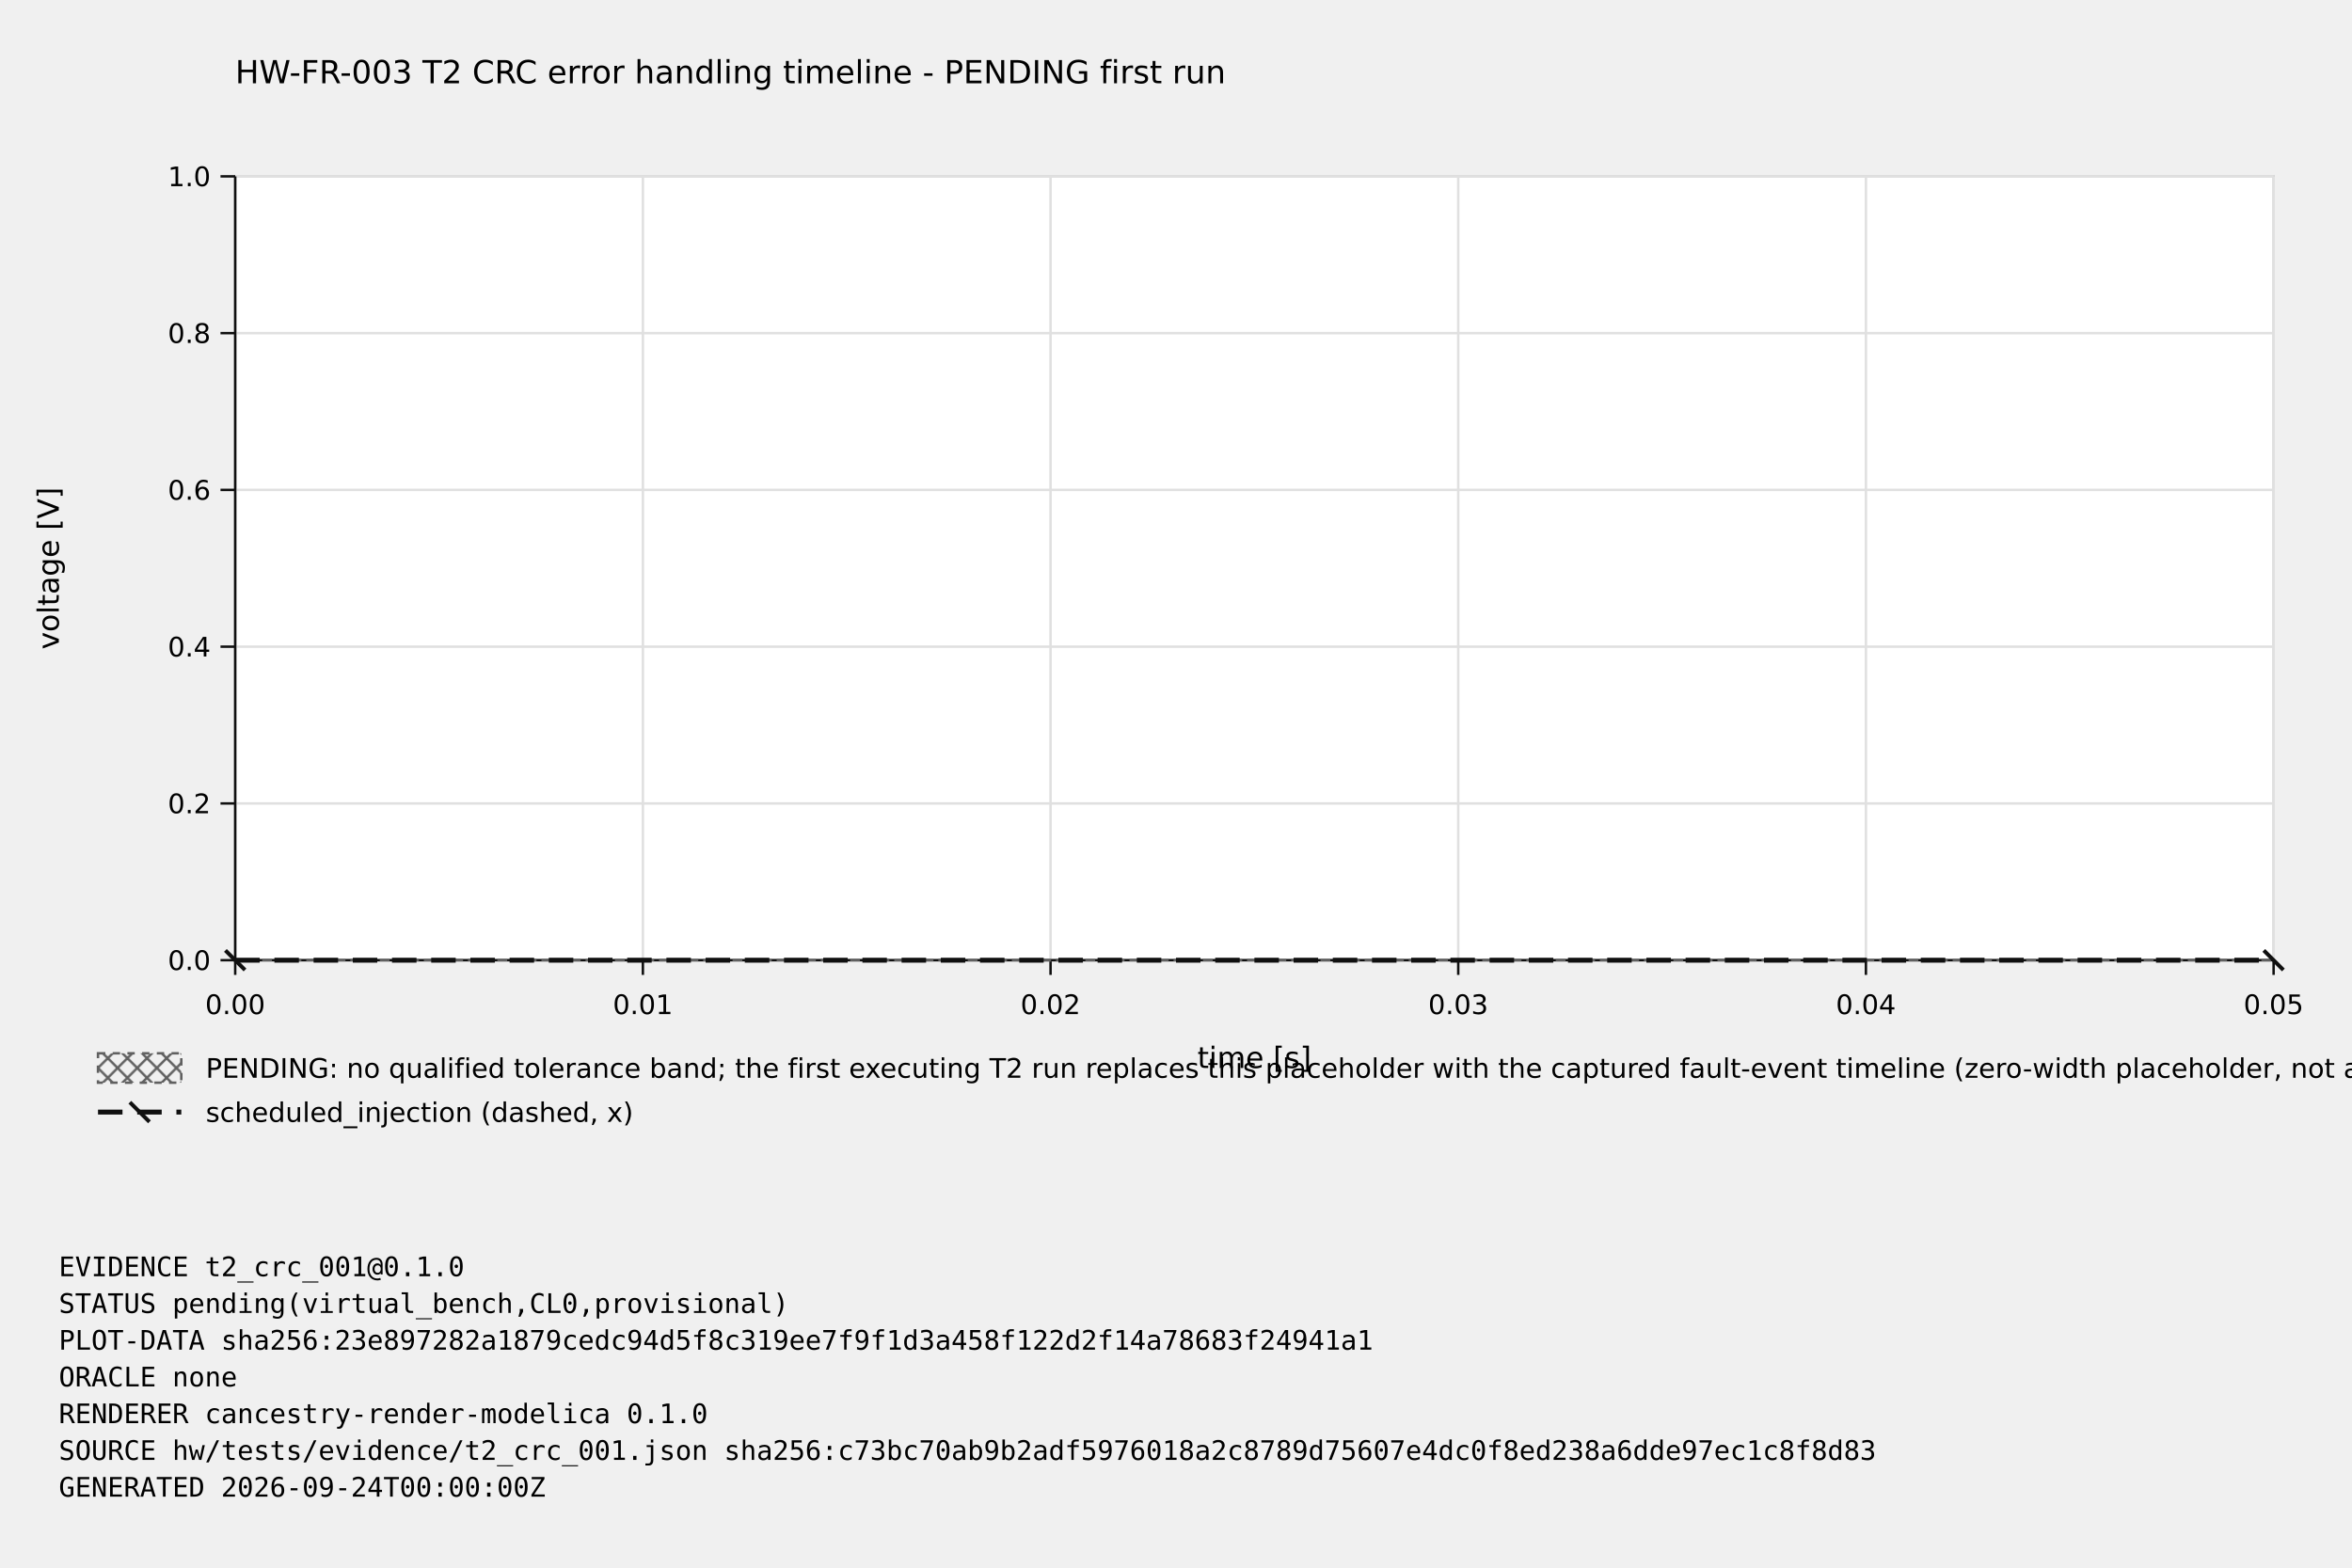
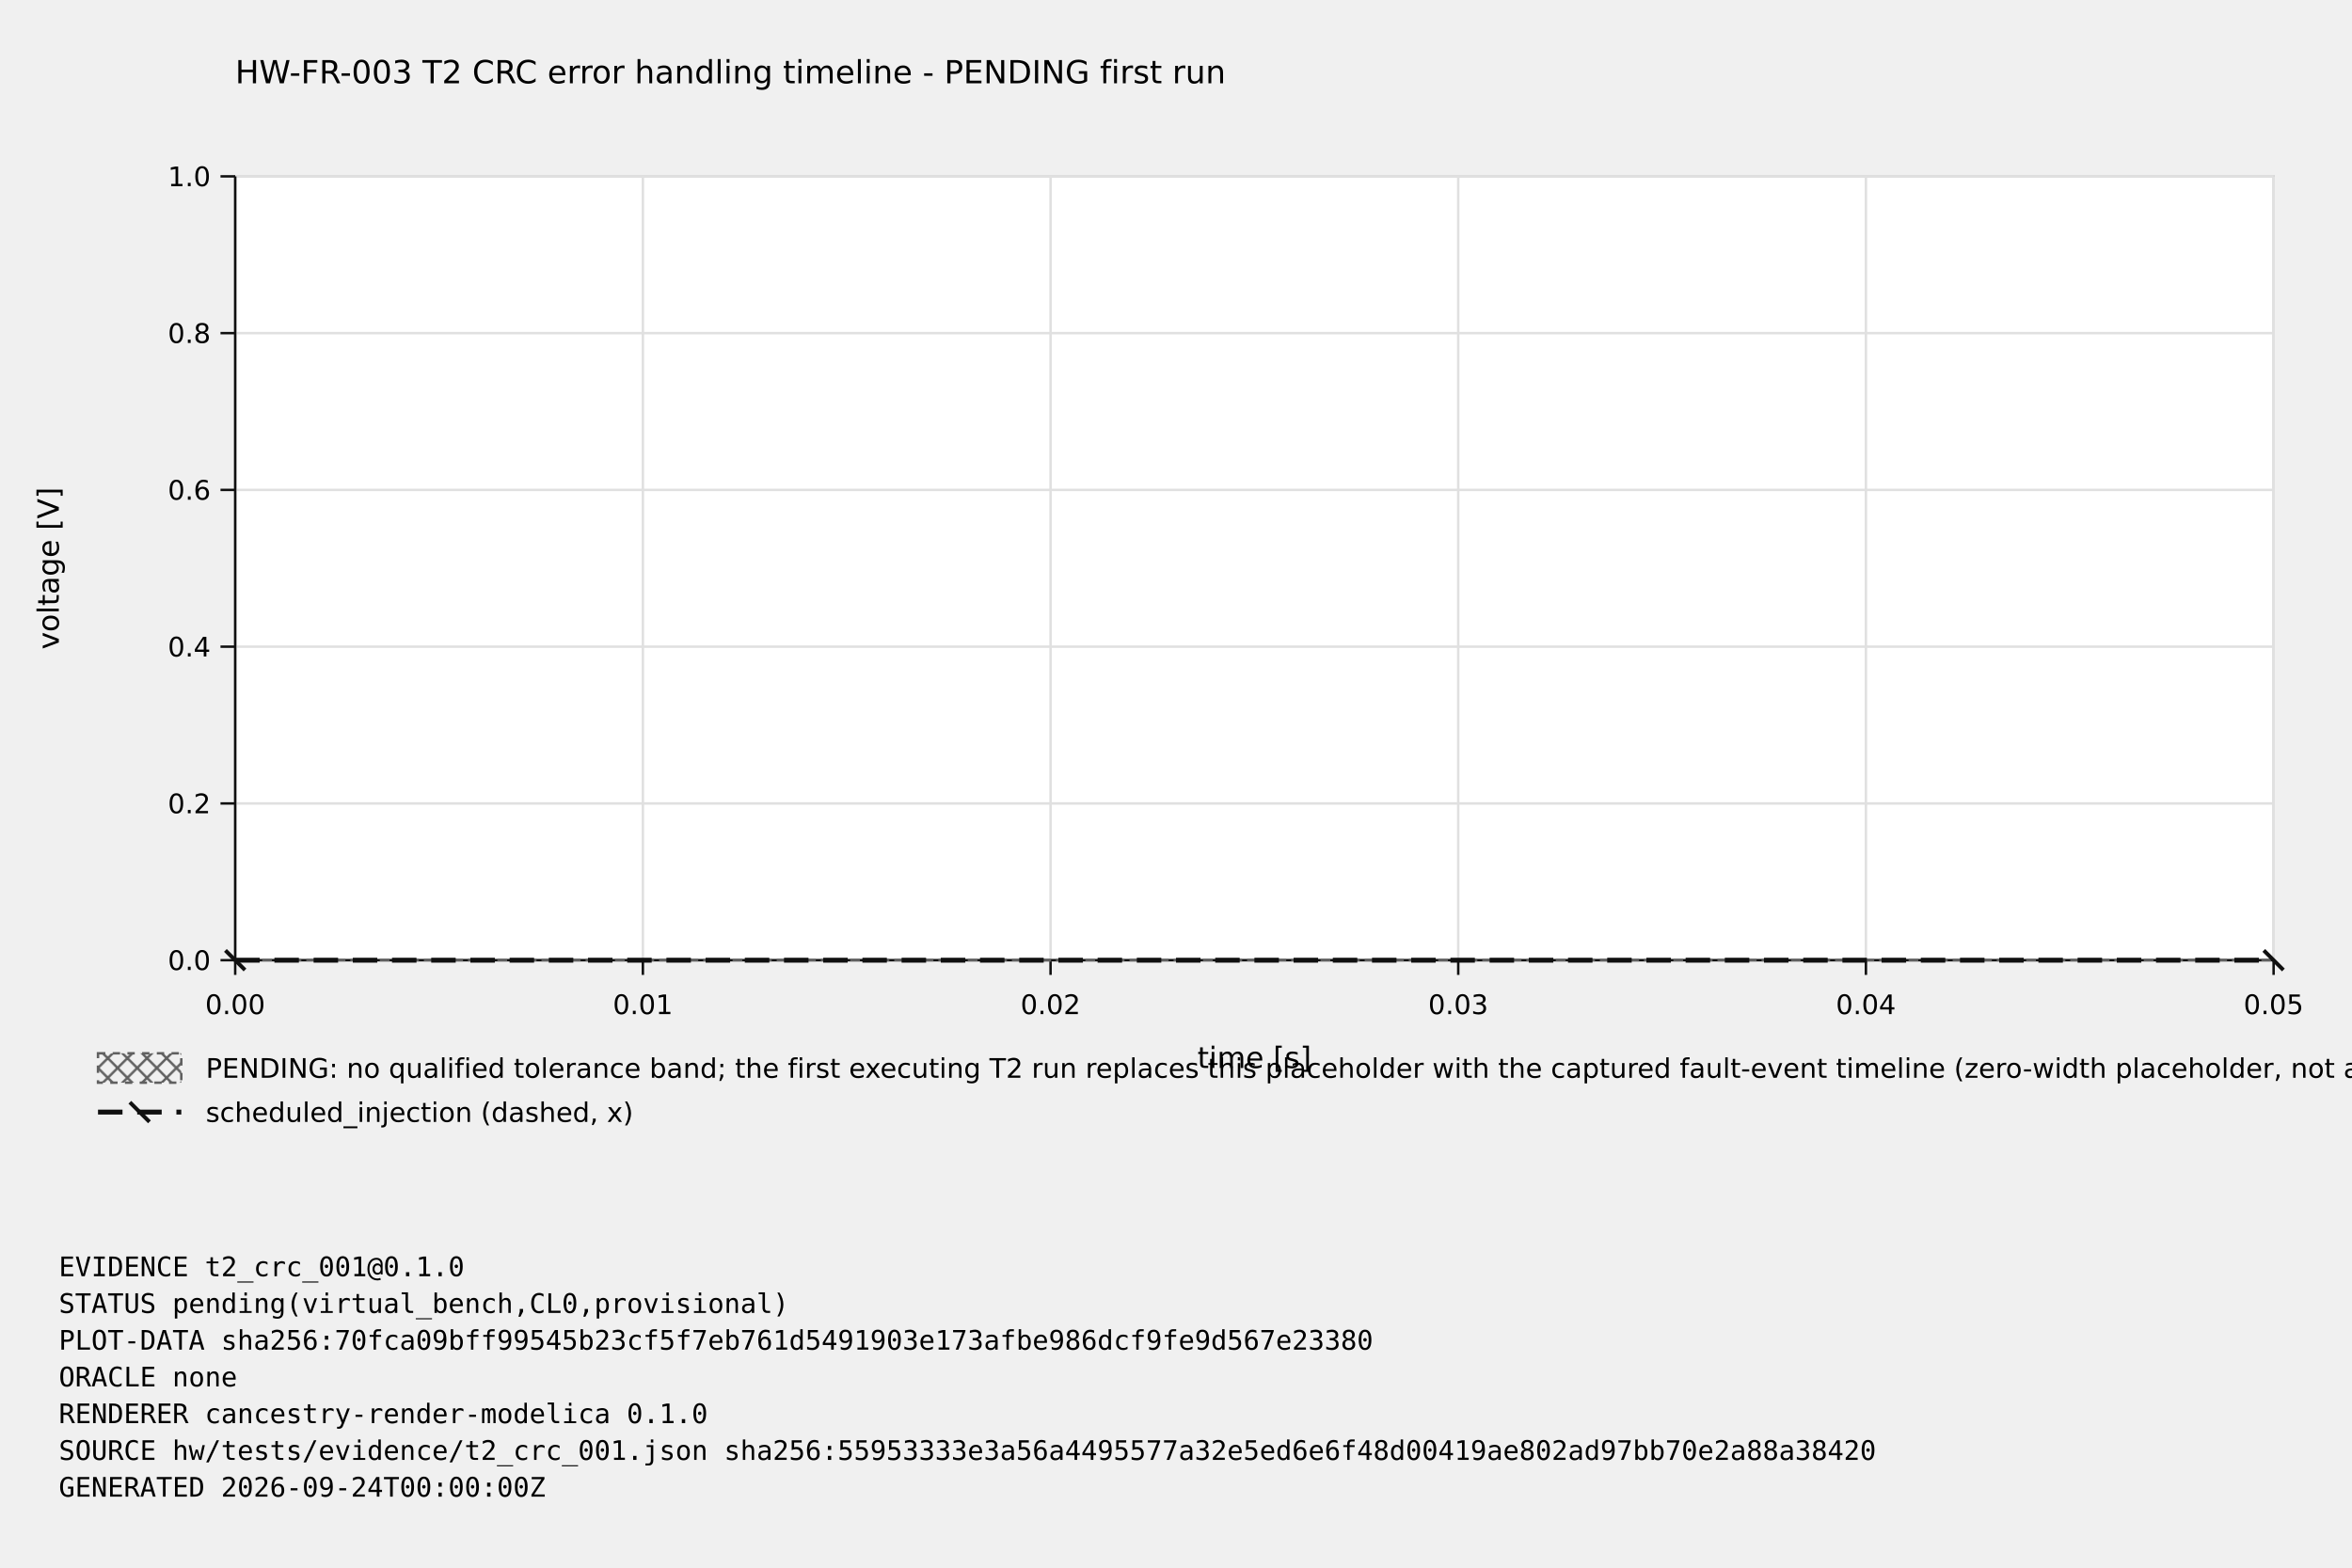
<svg xmlns="http://www.w3.org/2000/svg" width="960" height="640" viewBox="0 0 960 640" role="img" aria-labelledby="t2_crc_001-title t2_crc_001-desc">
  <defs>
    <pattern id="hatch-0" width="8" height="8" patternUnits="userSpaceOnUse">
      <line x1="0" y1="0" x2="8" y2="8" stroke="#606060" stroke-width="1" />
      <line x1="8" y1="0" x2="0" y2="8" stroke="#606060" stroke-width="1" />
    </pattern>
  </defs>
  <rect x="96" y="72" width="832" height="320" fill="#ffffff" stroke="#d0d0d0" />
  <line x1="96.000" y1="72" x2="96.000" y2="392" stroke="#e0e0e0" />
  <line x1="96.000" y1="392" x2="96.000" y2="398" stroke="#101010" />
  <text x="96.000" y="414" text-anchor="middle" font-family="DejaVu Sans, sans-serif" font-size="11">0.00</text>
  <line x1="262.400" y1="72" x2="262.400" y2="392" stroke="#e0e0e0" />
  <line x1="262.400" y1="392" x2="262.400" y2="398" stroke="#101010" />
  <text x="262.400" y="414" text-anchor="middle" font-family="DejaVu Sans, sans-serif" font-size="11">0.01</text>
  <line x1="428.800" y1="72" x2="428.800" y2="392" stroke="#e0e0e0" />
  <line x1="428.800" y1="392" x2="428.800" y2="398" stroke="#101010" />
  <text x="428.800" y="414" text-anchor="middle" font-family="DejaVu Sans, sans-serif" font-size="11">0.02</text>
  <line x1="595.200" y1="72" x2="595.200" y2="392" stroke="#e0e0e0" />
  <line x1="595.200" y1="392" x2="595.200" y2="398" stroke="#101010" />
  <text x="595.200" y="414" text-anchor="middle" font-family="DejaVu Sans, sans-serif" font-size="11">0.03</text>
  <line x1="761.600" y1="72" x2="761.600" y2="392" stroke="#e0e0e0" />
  <line x1="761.600" y1="392" x2="761.600" y2="398" stroke="#101010" />
  <text x="761.600" y="414" text-anchor="middle" font-family="DejaVu Sans, sans-serif" font-size="11">0.04</text>
  <line x1="928.000" y1="72" x2="928.000" y2="392" stroke="#e0e0e0" />
  <line x1="928.000" y1="392" x2="928.000" y2="398" stroke="#101010" />
  <text x="928.000" y="414" text-anchor="middle" font-family="DejaVu Sans, sans-serif" font-size="11">0.05</text>
  <line x1="96" y1="392.000" x2="928" y2="392.000" stroke="#e0e0e0" />
  <line x1="90" y1="392.000" x2="96" y2="392.000" stroke="#101010" />
  <text x="86" y="396.000" text-anchor="end" font-family="DejaVu Sans, sans-serif" font-size="11">0.0</text>
  <line x1="96" y1="328.000" x2="928" y2="328.000" stroke="#e0e0e0" />
  <line x1="90" y1="328.000" x2="96" y2="328.000" stroke="#101010" />
  <text x="86" y="332.000" text-anchor="end" font-family="DejaVu Sans, sans-serif" font-size="11">0.2</text>
  <line x1="96" y1="264.000" x2="928" y2="264.000" stroke="#e0e0e0" />
  <line x1="90" y1="264.000" x2="96" y2="264.000" stroke="#101010" />
  <text x="86" y="268.000" text-anchor="end" font-family="DejaVu Sans, sans-serif" font-size="11">0.4</text>
  <line x1="96" y1="200.000" x2="928" y2="200.000" stroke="#e0e0e0" />
  <line x1="90" y1="200.000" x2="96" y2="200.000" stroke="#101010" />
  <text x="86" y="204.000" text-anchor="end" font-family="DejaVu Sans, sans-serif" font-size="11">0.6</text>
  <line x1="96" y1="136.000" x2="928" y2="136.000" stroke="#e0e0e0" />
  <line x1="90" y1="136.000" x2="96" y2="136.000" stroke="#101010" />
  <text x="86" y="140.000" text-anchor="end" font-family="DejaVu Sans, sans-serif" font-size="11">0.8</text>
  <line x1="96" y1="72.000" x2="928" y2="72.000" stroke="#e0e0e0" />
  <line x1="90" y1="72.000" x2="96" y2="72.000" stroke="#101010" />
  <text x="86" y="76.000" text-anchor="end" font-family="DejaVu Sans, sans-serif" font-size="11">1.0</text>
  <line x1="96" y1="392" x2="928" y2="392" stroke="#101010" />
  <line x1="96" y1="72" x2="96" y2="392" stroke="#101010" />
  <text x="512" y="436" text-anchor="middle" font-family="DejaVu Sans, sans-serif" font-size="12">time [s]</text>
  <text x="24" y="232" text-anchor="middle" font-family="DejaVu Sans, sans-serif" font-size="12" transform="rotate(-90 24 232)">voltage [V]</text>
  <polygon points="96.000,392.000 928.000,392.000 928.000,392.000 96.000,392.000" fill="url(#hatch-0)" stroke="#606060" stroke-width="1" stroke-dasharray="3 3" />
  <polyline points="96.000,392.000 137.600,392.000 179.200,392.000 262.400,392.000 928.000,392.000" fill="none" stroke="#101010" stroke-width="2" stroke-dasharray="10 6" />
  <path d="M92.000,388.000 L100.000,396.000" stroke="#101010" stroke-width="1.6" />
  <path d="M924.000,388.000 L932.000,396.000" stroke="#101010" stroke-width="1.6" />
  <text x="96" y="34" font-family="DejaVu Sans, sans-serif" font-size="13">HW-FR-003 T2 CRC error handling timeline - PENDING first run</text>
  <g transform="translate(40,436)">
    <rect x="0" y="-6" width="34" height="12" fill="url(#hatch-0)" stroke="#606060" stroke-dasharray="3 3" />
    <text x="44" y="4" font-family="DejaVu Sans, sans-serif" font-size="11">PENDING: no qualified tolerance band; the first executing T2 run replaces this placeholder with the captured fault-event timeline (zero-width placeholder, not a tolerance claim)</text>
  </g>
  <g transform="translate(40,454)">
    <line x1="0" y1="0" x2="34" y2="0" stroke="#101010" stroke-width="2" stroke-dasharray="10 6" />
    <path d="M13.000,-4.000 L21.000,4.000" stroke="#101010" stroke-width="1.6" />
    <text x="44" y="4" font-family="DejaVu Sans, sans-serif" font-size="11">scheduled_injection (dashed, x)</text>
  </g>
  <text x="24" y="521" font-family="DejaVu Sans Mono, monospace" font-size="11">EVIDENCE  t2_crc_001@0.1.0</text>
  <text x="24" y="536" font-family="DejaVu Sans Mono, monospace" font-size="11">STATUS  pending(virtual_bench,CL0,provisional)</text>
-   <text x="24" y="551" font-family="DejaVu Sans Mono, monospace" font-size="11">PLOT-DATA  sha256:23e897282a1879cedc94d5f8c319ee7f9f1d3a458f122d2f14a78683f24941a1</text>
+   <text x="24" y="551" font-family="DejaVu Sans Mono, monospace" font-size="11">PLOT-DATA  sha256:70fca09bff99545b23cf5f7eb761d5491903e173afbe986dcf9fe9d567e23380</text>
  <text x="24" y="566" font-family="DejaVu Sans Mono, monospace" font-size="11">ORACLE  none</text>
  <text x="24" y="581" font-family="DejaVu Sans Mono, monospace" font-size="11">RENDERER  cancestry-render-modelica 0.1.0</text>
-   <text x="24" y="596" font-family="DejaVu Sans Mono, monospace" font-size="11">SOURCE  hw/tests/evidence/t2_crc_001.json sha256:c73bc70ab9b2adf5976018a2c8789d75607e4dc0f8ed238a6dde97ec1c8f8d83</text>
+   <text x="24" y="596" font-family="DejaVu Sans Mono, monospace" font-size="11">SOURCE  hw/tests/evidence/t2_crc_001.json sha256:55953333e3a56a4495577a32e5ed6e6f48d00419ae802ad97bb70e2a88a38420</text>
  <text x="24" y="611" font-family="DejaVu Sans Mono, monospace" font-size="11">GENERATED  2026-09-24T00:00:00Z</text>
</svg>
